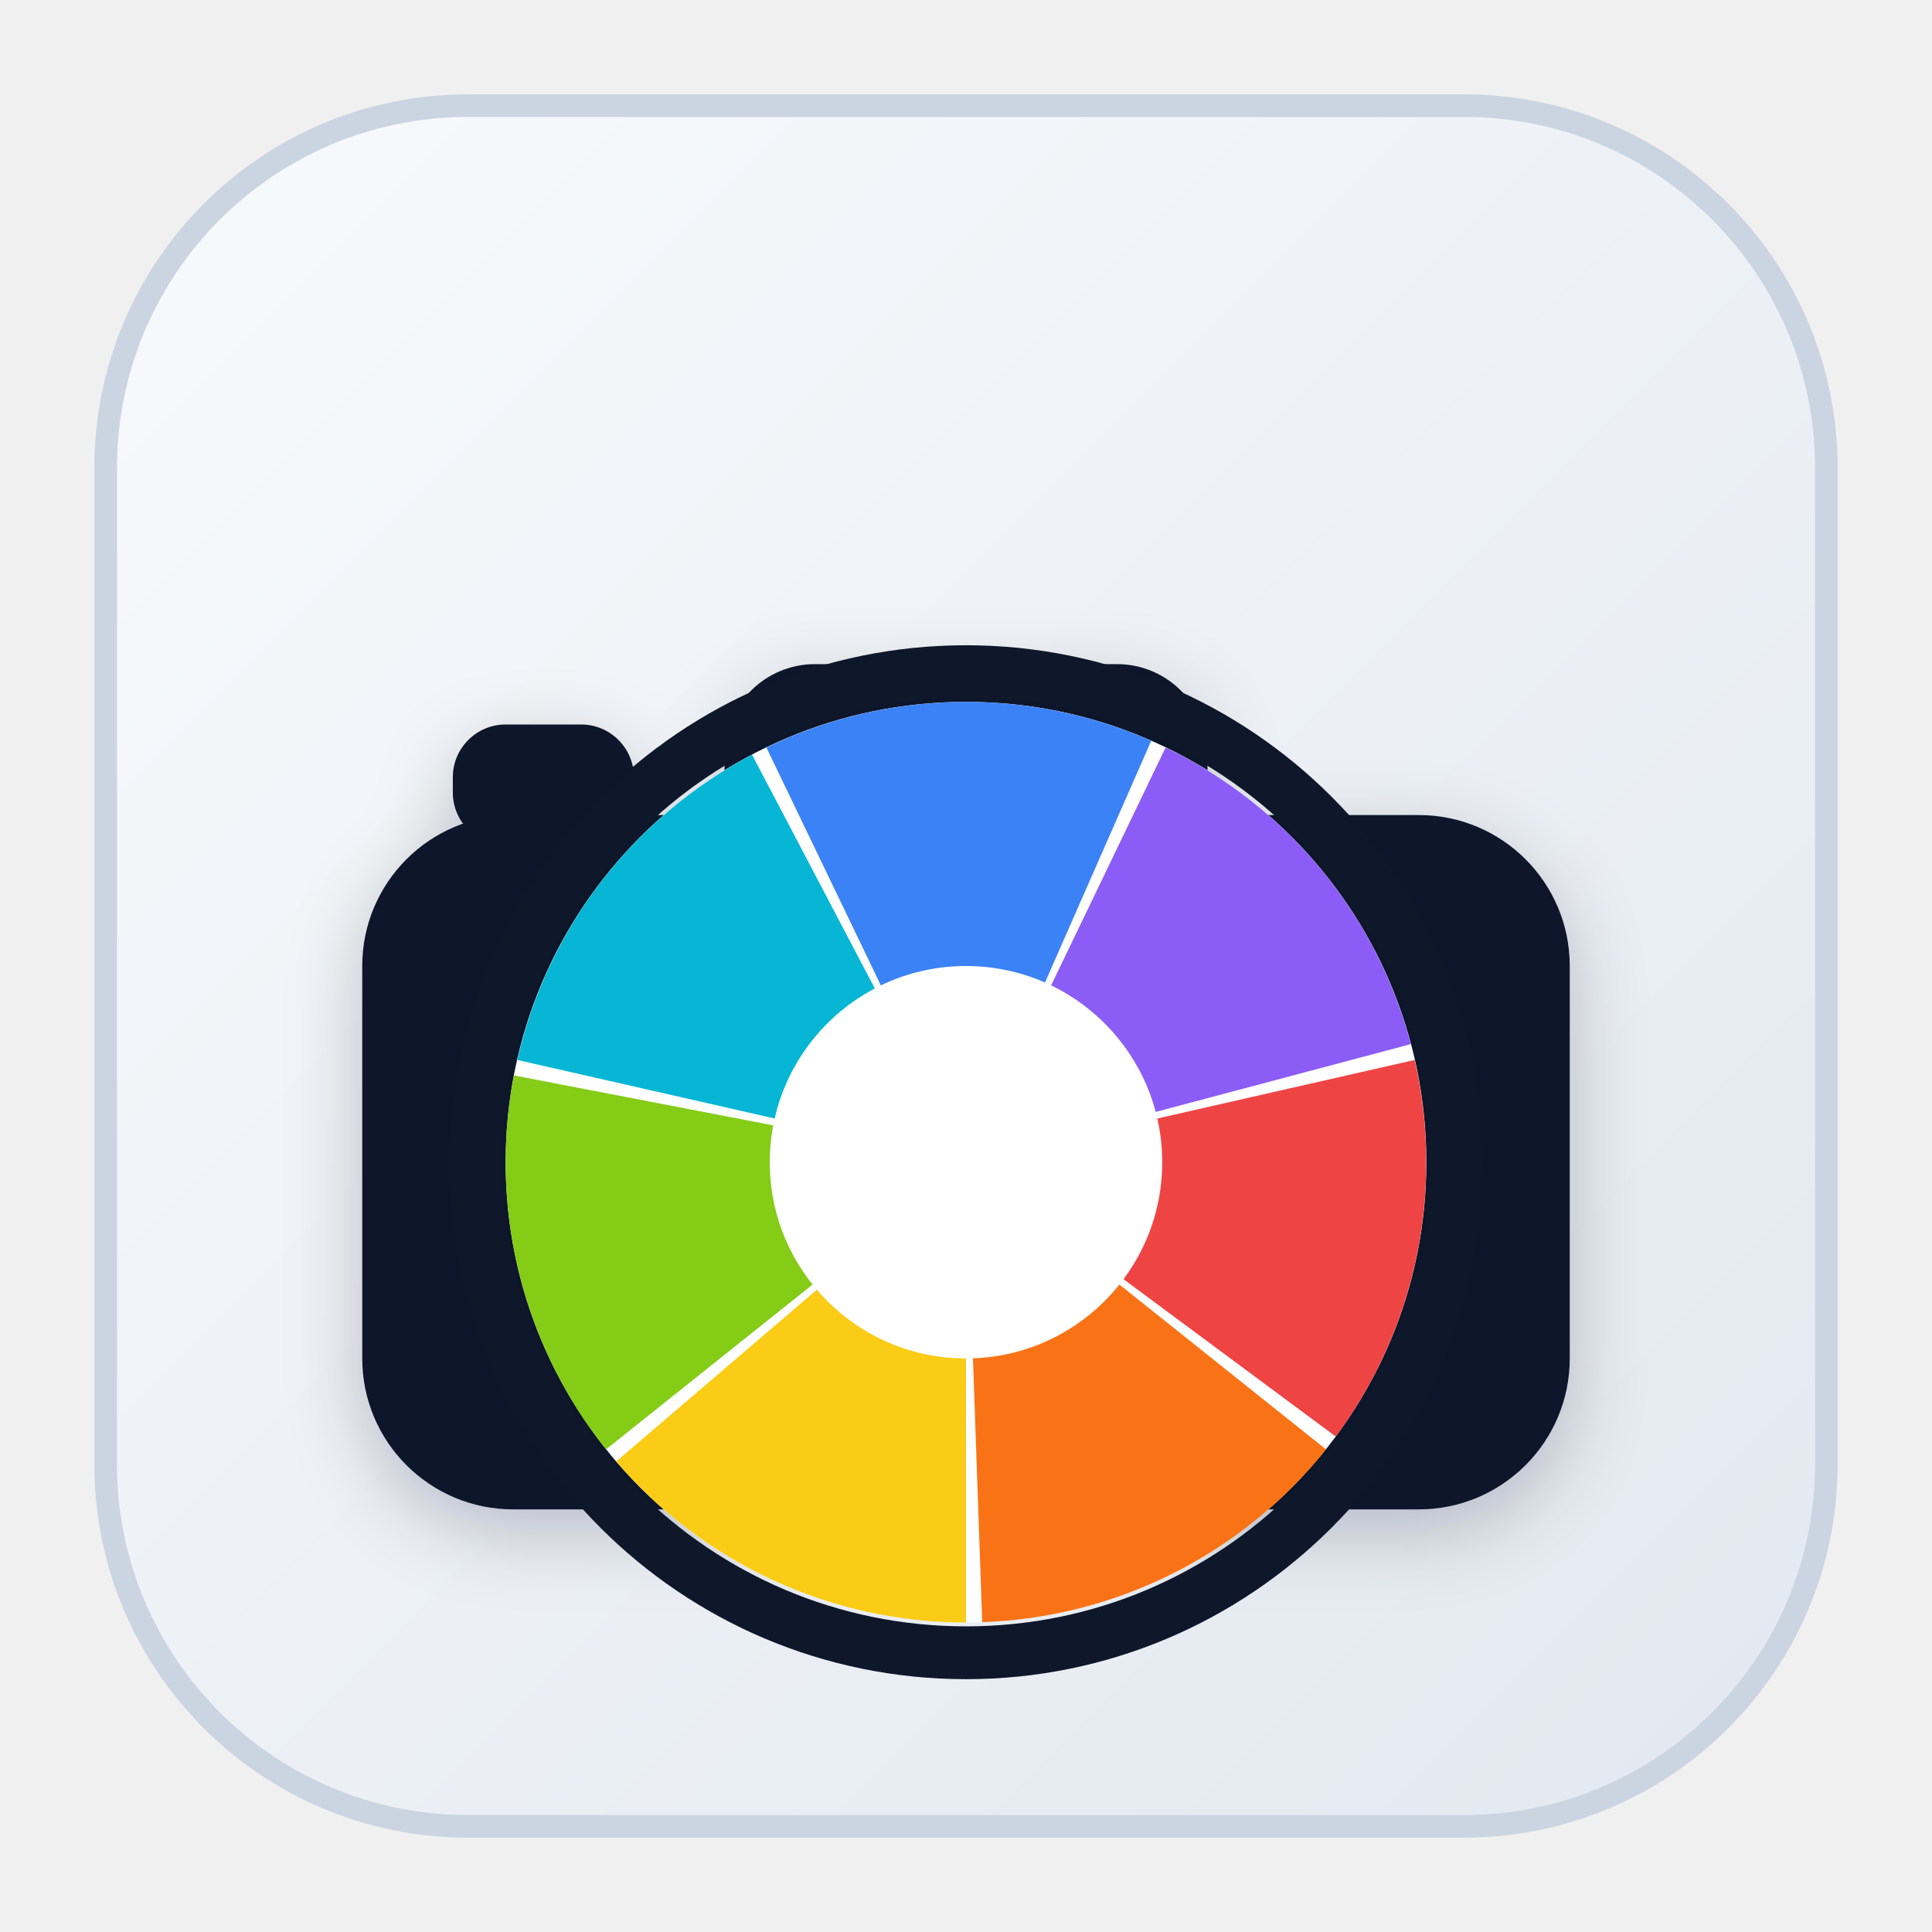
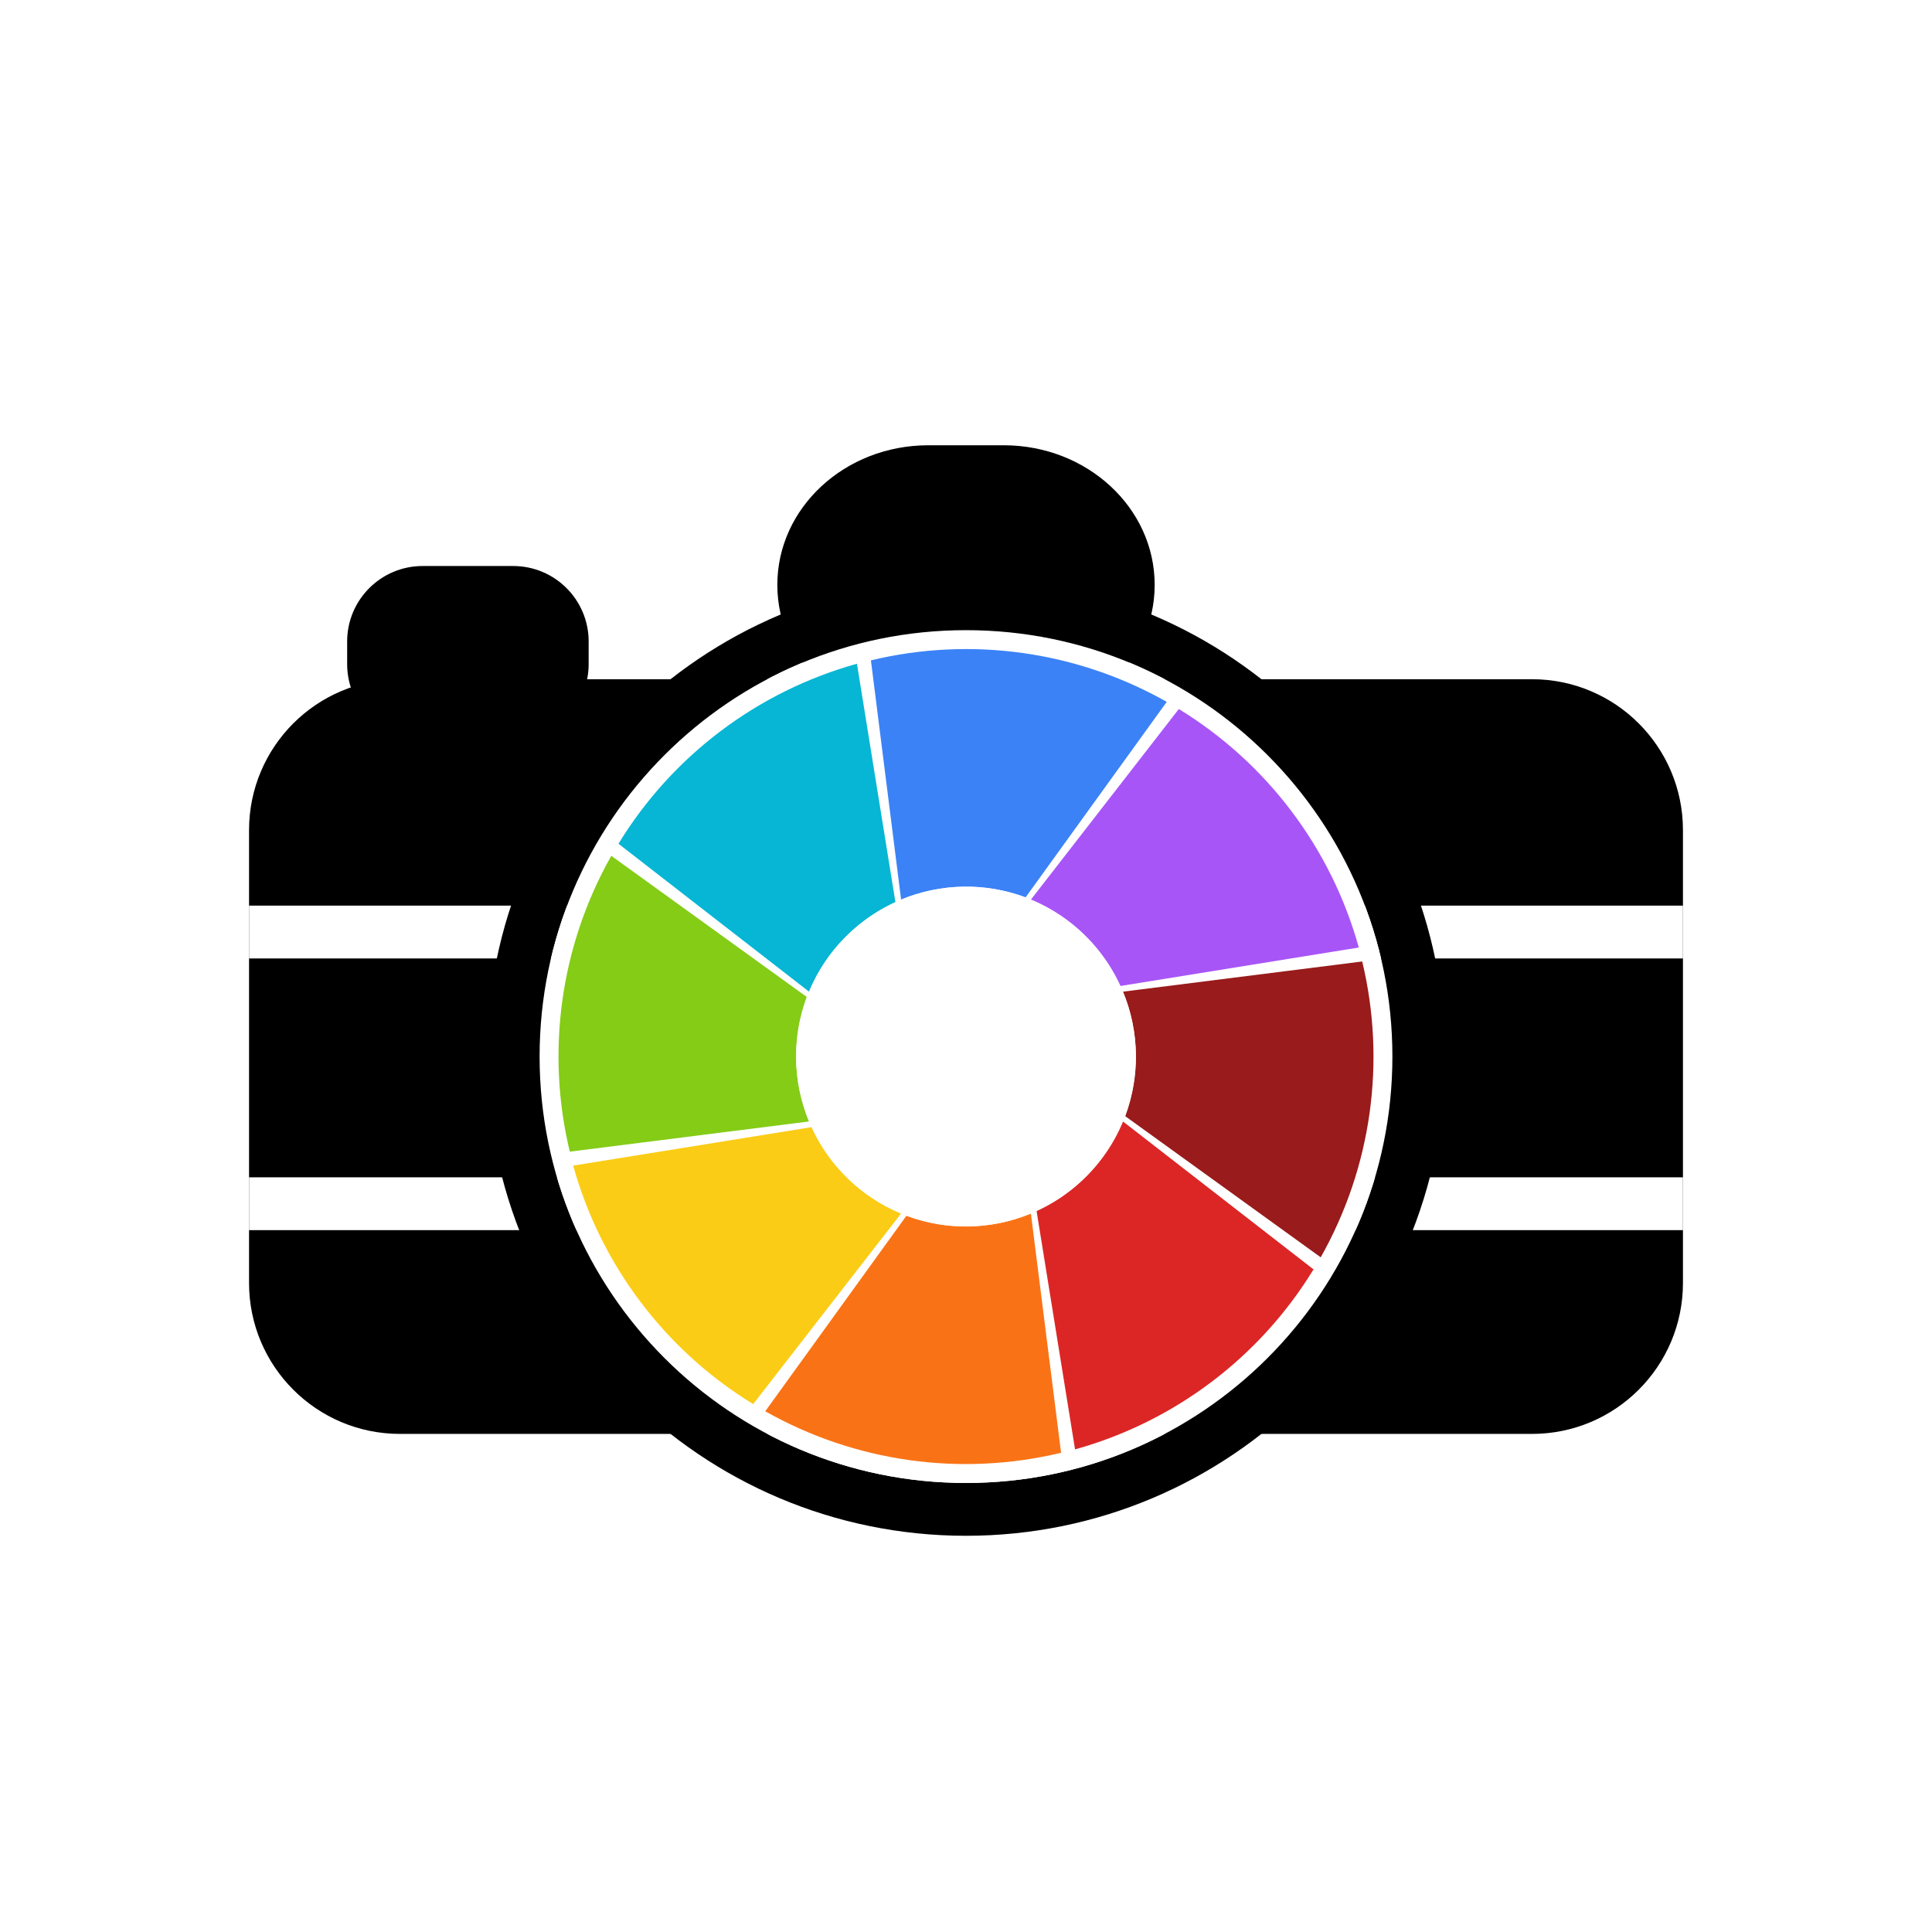
<svg xmlns="http://www.w3.org/2000/svg" viewBox="0 0 512 512">
-   <defs>
-     <filter id="shadow" x="-20%" y="-20%" width="140%" height="140%">
-       <feDropShadow dx="0" dy="6" stdDeviation="10" flood-color="#0f172a" flood-opacity="0.22" />
-     </filter>
-     <linearGradient id="bgGrad" x1="0" y1="0" x2="1" y2="1">
-       <stop offset="0" stop-color="#f8fafc" />
-       <stop offset="1" stop-color="#e2e8f0" />
-     </linearGradient>
-   </defs>
-   <rect x="28" y="28" width="456" height="456" rx="96" fill="url(#bgGrad)" stroke="#cbd5e1" stroke-width="6" />
-   <g filter="url(#shadow)">
-     <rect x="96" y="216" width="320" height="184" rx="40" fill="#0f172a" />
-     <rect x="192" y="176" width="128" height="56" rx="24" fill="#0f172a" />
-     <rect x="120" y="192" width="48" height="32" rx="14" fill="#0f172a" />
+   <rect width="512" height="512" fill="#ffffff" rx="0" />
+   <rect x="66" y="180" width="380" height="200" rx="40" fill="#000000" />
+   <rect x="92" y="150" width="64" height="46" rx="20" fill="#000000" />
+   <rect x="206" y="118" width="100" height="74" rx="40" fill="#000000" />
+   <rect x="66" y="240.0" width="380" height="14" fill="#ffffff" />
+   <rect x="66" y="312.0" width="380" height="14" fill="#ffffff" />
+   <circle cx="256" cy="280" r="120" fill="none" stroke="#000000" stroke-width="14" />
+   <circle cx="256" cy="280" r="113" fill="#ffffff" />
+   <g>
+     <path d="M 238.8 238.4 L 230.8 175.0 A 108 108 0 0 1 309.2 186.0 L 271.8 237.8 A 45 45 0 0 0 238.8 238.4 Z" fill="#3b82f6" />
+     <path d="M 273.2 238.4 L 312.4 187.9 A 108 108 0 0 1 360.1 251.1 L 296.9 261.3 A 45 45 0 0 0 273.2 238.4 Z" fill="#a855f7" />
+     <path d="M 297.6 262.8 L 361.0 254.8 A 108 108 0 0 1 350.0 333.2 L 298.2 295.8 A 45 45 0 0 0 297.6 262.8 Z" fill="#991b1b" />
+     <path d="M 297.6 297.2 L 348.1 336.4 A 108 108 0 0 1 284.9 384.1 L 274.7 320.9 A 45 45 0 0 0 297.6 297.2 Z" fill="#dc2626" />
+     <path d="M 273.2 321.6 L 281.2 385.0 A 108 108 0 0 1 202.8 374.0 L 240.2 322.2 A 45 45 0 0 0 273.2 321.6 Z" fill="#f97316" />
+     <path d="M 238.8 321.6 L 199.6 372.1 A 108 108 0 0 1 151.9 308.9 L 215.1 298.7 A 45 45 0 0 0 238.8 321.6 Z" fill="#facc15" />
+     <path d="M 214.4 297.2 L 151.0 305.2 A 108 108 0 0 1 162.0 226.8 L 213.8 264.2 A 45 45 0 0 0 214.4 297.2 Z" fill="#84cc16" />
+     <path d="M 214.4 262.8 L 163.9 223.6 A 108 108 0 0 1 227.1 175.9 L 237.3 239.1 A 45 45 0 0 0 214.4 262.8 Z" fill="#06b6d4" />
  </g>
-   <circle cx="256" cy="308" r="130" fill="none" stroke="#0f172a" stroke-width="14" />
-   <circle cx="256" cy="308" r="122" fill="#ffffff" />
-   <g>
-     <path d="M 235.2 264.8 L 203.1 198.1 A 122 122 0 0 1 305.1 196.3 L 275.3 264.1 A 48 48 0 0 0 235.2 264.8 Z" fill="#3b82f6" />
-     <path d="M 276.8 264.8 L 308.9 198.1 A 122 122 0 0 1 373.9 276.7 L 302.4 295.7 A 48 48 0 0 0 276.8 264.8 Z" fill="#8b5cf6" />
-     <path d="M 302.8 297.3 L 374.9 280.9 A 122 122 0 0 1 354.0 380.7 L 294.5 336.6 A 48 48 0 0 0 302.8 297.3 Z" fill="#ef4444" />
-     <path d="M 293.5 337.9 L 351.4 384.1 A 122 122 0 0 1 260.3 429.9 L 257.7 356.0 A 48 48 0 0 0 293.5 337.9 Z" fill="#f97316" />
-     <path d="M 256.0 356.0 L 256.0 430.0 A 122 122 0 0 1 163.3 387.3 L 219.5 339.2 A 48 48 0 0 0 256.0 356.0 Z" fill="#facc15" />
-     <path d="M 218.5 337.9 L 160.6 384.1 A 122 122 0 0 1 136.2 285.0 L 208.9 299.0 A 48 48 0 0 0 218.5 337.9 Z" fill="#84cc16" />
-     <path d="M 209.2 297.3 L 137.1 280.9 A 122 122 0 0 1 199.3 200.0 L 233.7 265.5 A 48 48 0 0 0 209.2 297.3 Z" fill="#06b6d4" />
-   </g>
-   <circle cx="256" cy="308" r="52" fill="#ffffff" />
+   <circle cx="256" cy="280" r="45" fill="#ffffff" />
</svg>
